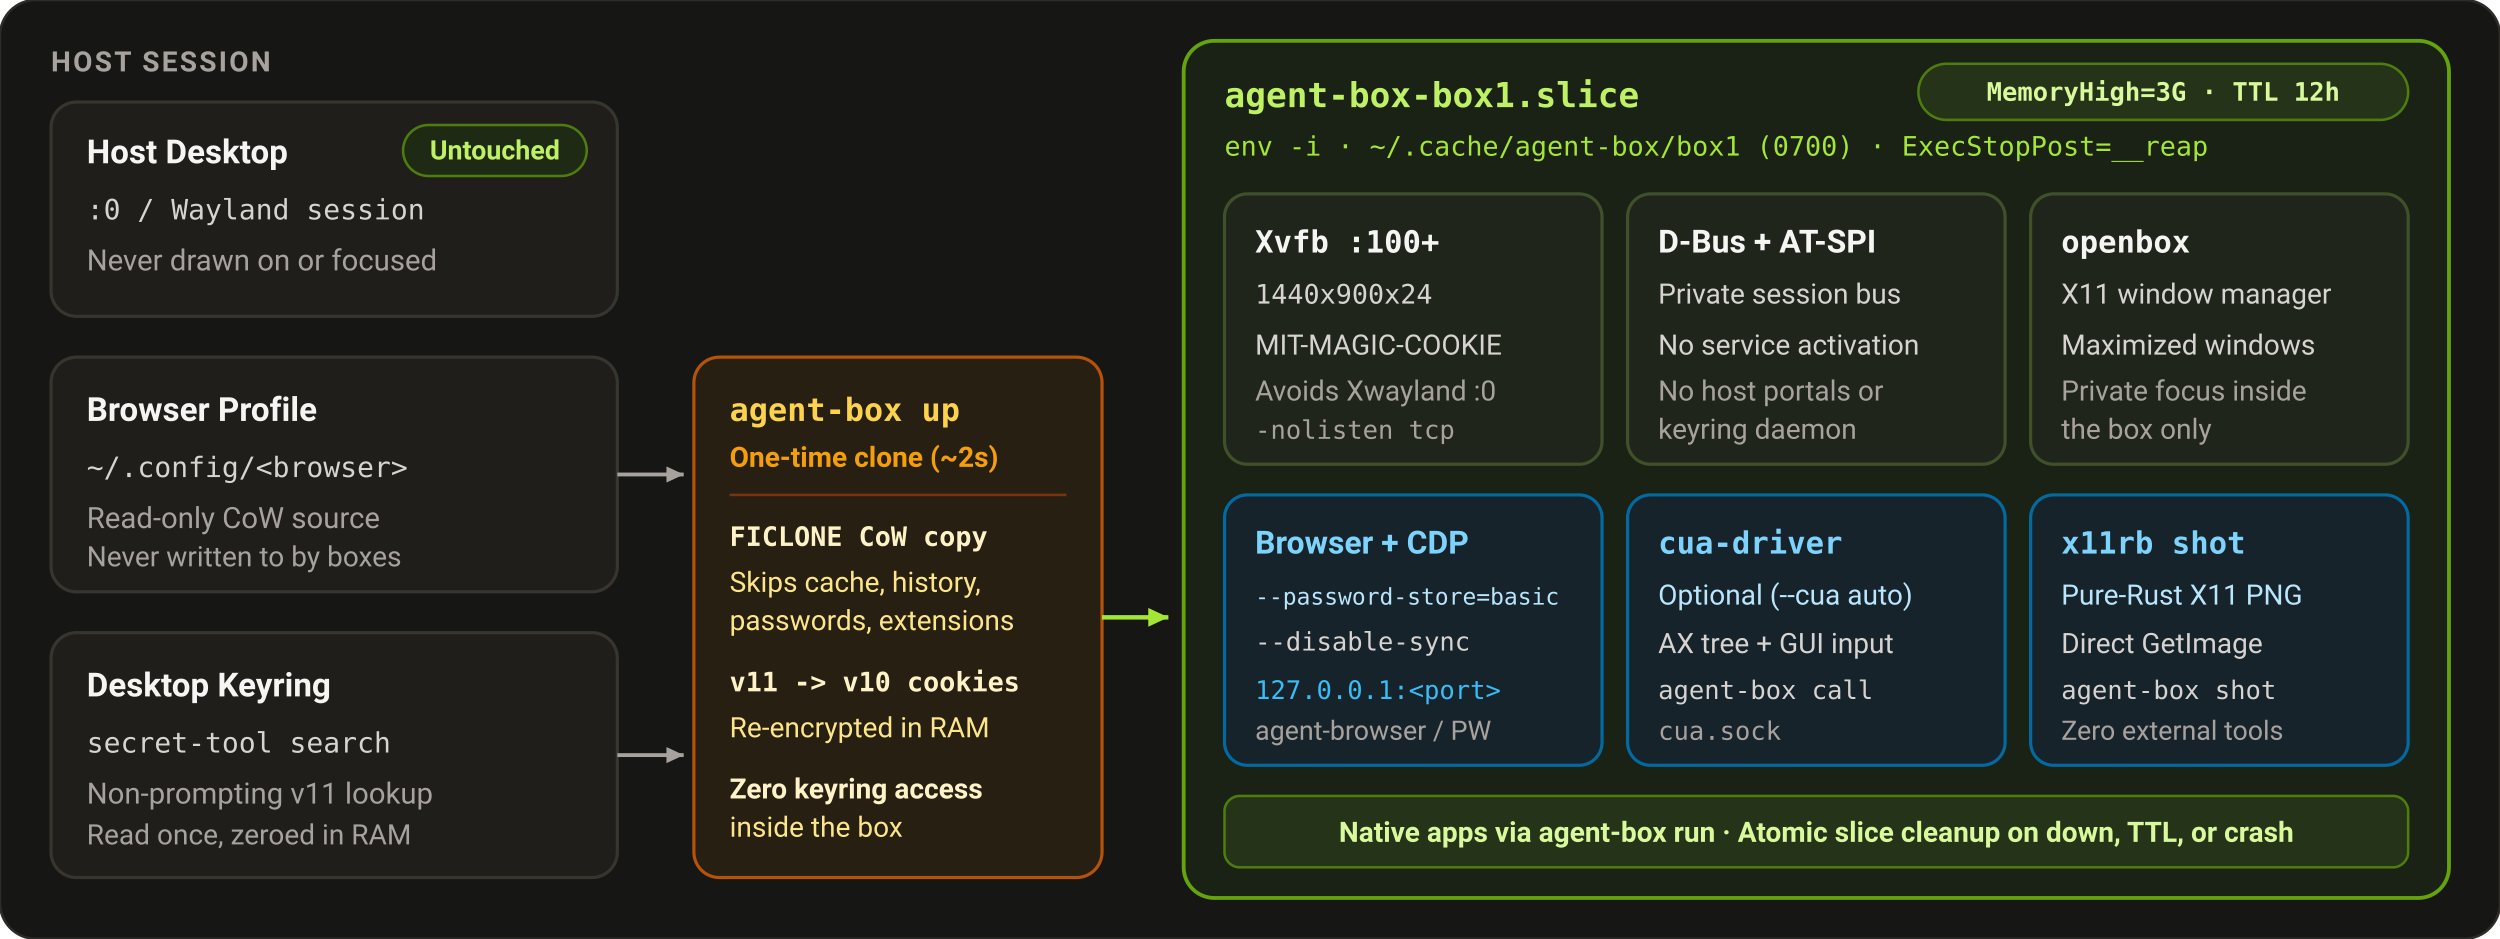
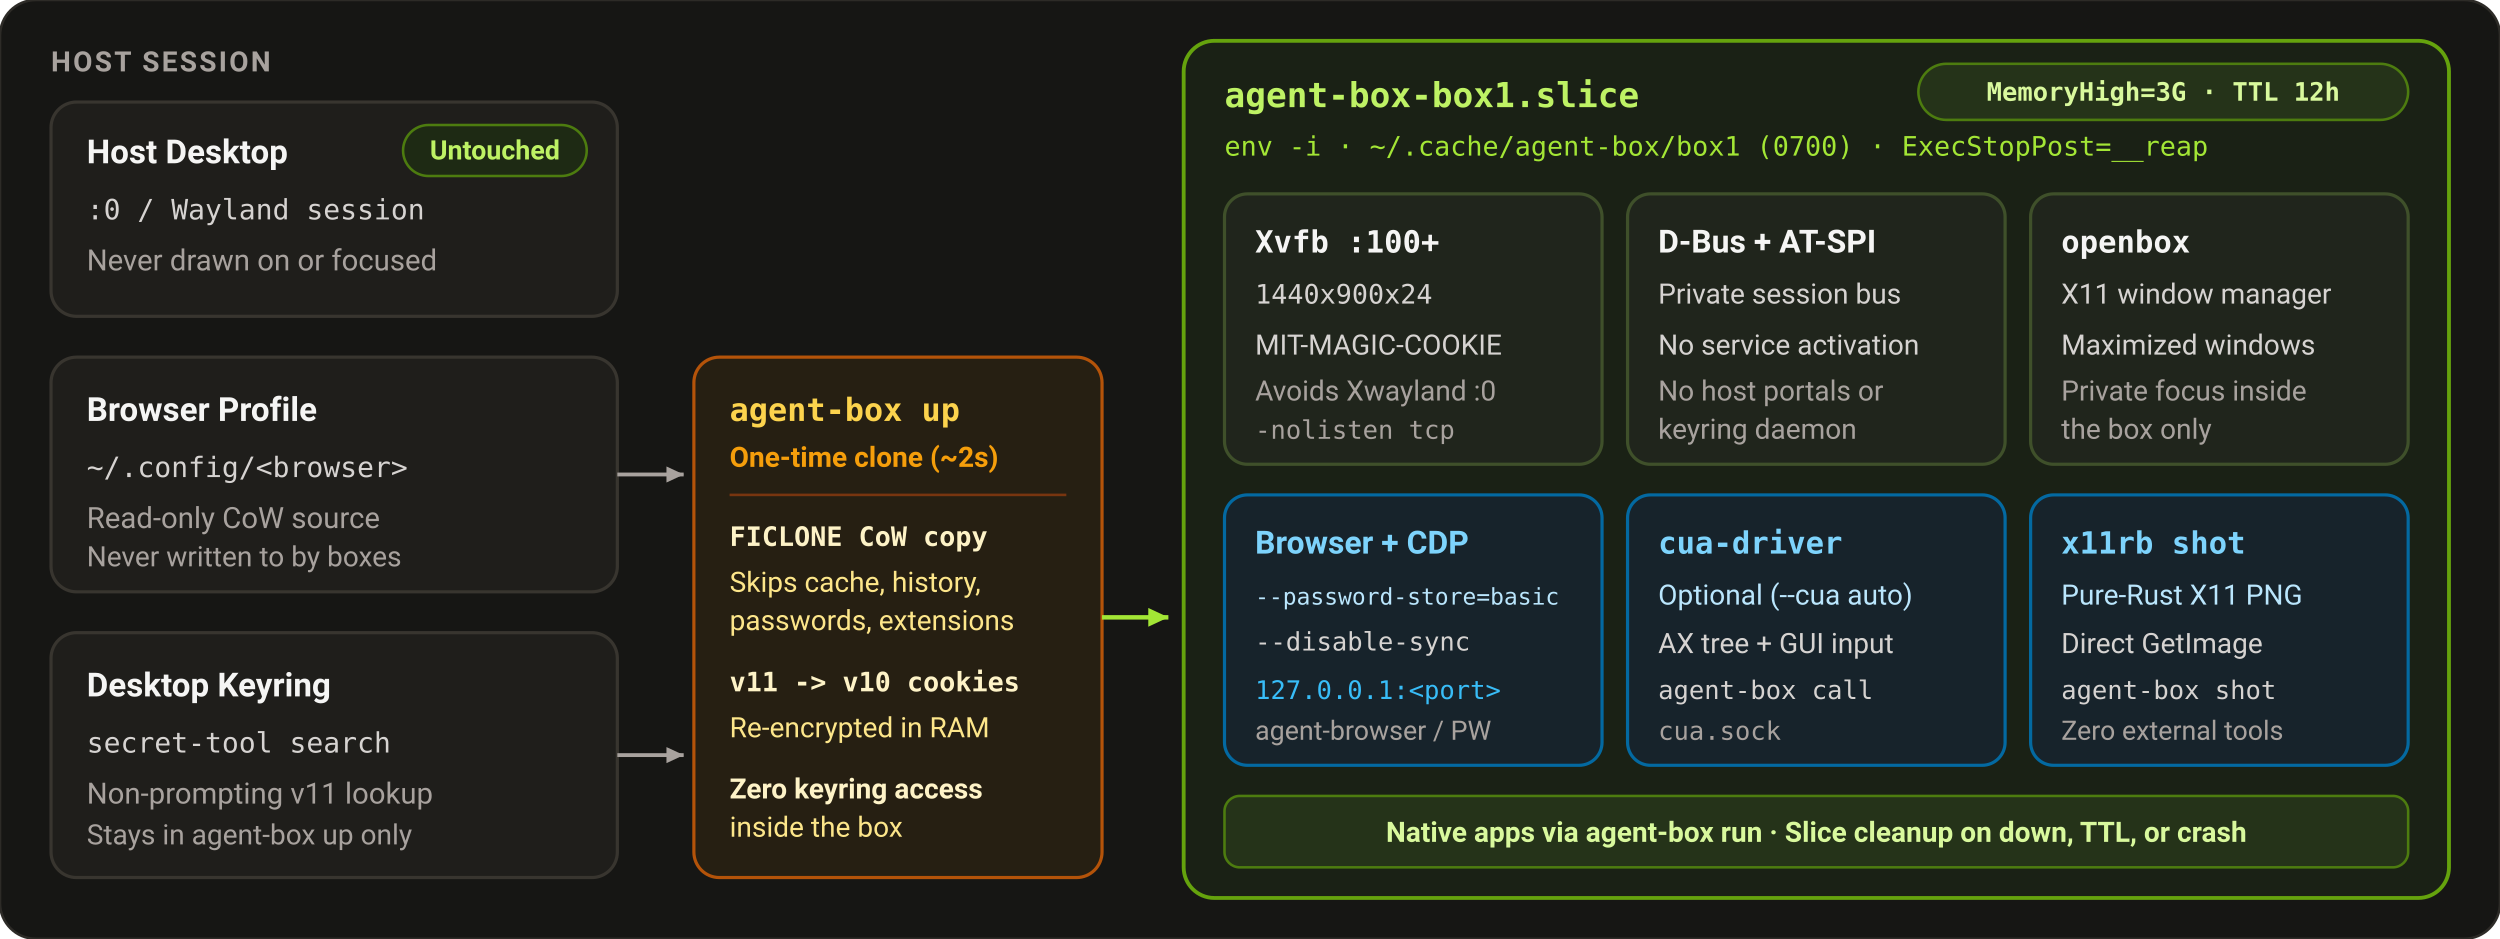
<svg xmlns="http://www.w3.org/2000/svg" viewBox="0 0 980 368" width="980" height="368" role="img" aria-label="agent-box architecture: host session stays untouched while agent-box up clones the browser profile via FICLONE and re-encrypts cookies into an isolated systemd slice">
  <defs>
    <style>
      .sans { font-family: ui-sans-serif, system-ui, -apple-system, 'Segoe UI', Roboto, Helvetica, Arial, sans-serif; }
      .mono { font-family: ui-monospace, SFMono-Regular, Menlo, Monaco, Consolas, monospace; }
    </style>
    <marker id="arrow" viewBox="0 0 10 10" refX="8.5" refY="5" markerWidth="6" markerHeight="6" orient="auto-start-reverse">
      <path d="M 1 1.5 L 8.5 5 L 1 8.5 z" fill="#a8a29e" />
    </marker>
    <marker id="arrow-olive" viewBox="0 0 10 10" refX="8.5" refY="5" markerWidth="6" markerHeight="6" orient="auto-start-reverse">
      <path d="M 1 1.5 L 8.5 5 L 1 8.5 z" fill="#a3e635" />
    </marker>
  </defs>
  <rect x="0" y="0" width="980" height="368" rx="14" fill="#161614" stroke="#2d2b27" stroke-width="1" />
  <text x="20" y="28" class="sans" font-size="11" font-weight="700" letter-spacing="0.08em" fill="#a8a29e">HOST SESSION</text>
  <rect x="20" y="40" width="222" height="84" rx="10" fill="#1f1e1b" stroke="#38352f" stroke-width="1.25" />
  <text x="34" y="64" class="sans" font-size="13" font-weight="700" fill="#f5f5f4">Host Desktop</text>
  <rect x="158" y="49" width="72" height="20" rx="10" fill="#1e2a14" stroke="#4d7c0f" stroke-width="1" />
  <text x="194" y="62.5" text-anchor="middle" class="sans" font-size="10.5" font-weight="600" fill="#bef264">Untouched</text>
  <text x="34" y="86" class="mono" font-size="11" fill="#d6d3d1">:0 / Wayland session</text>
  <text x="34" y="106" class="sans" font-size="11.5" fill="#a8a29e">Never drawn on or focused</text>
  <rect x="20" y="140" width="222" height="92" rx="10" fill="#1f1e1b" stroke="#38352f" stroke-width="1.25" />
  <text x="34" y="165" class="sans" font-size="13" font-weight="700" fill="#f5f5f4">Browser Profile</text>
  <text x="34" y="187" class="mono" font-size="11" fill="#d6d3d1">~/.config/&lt;browser&gt;</text>
  <text x="34" y="207" class="sans" font-size="11.5" fill="#a8a29e">Read-only CoW source</text>
  <text x="34" y="222" class="sans" font-size="11" fill="#a8a29e">Never written to by boxes</text>
  <rect x="20" y="248" width="222" height="96" rx="10" fill="#1f1e1b" stroke="#38352f" stroke-width="1.25" />
  <text x="34" y="273" class="sans" font-size="13" font-weight="700" fill="#f5f5f4">Desktop Keyring</text>
  <text x="34" y="295" class="mono" font-size="11" fill="#d6d3d1">secret-tool search</text>
  <text x="34" y="315" class="sans" font-size="11.5" fill="#a8a29e">Non-prompting v11 lookup</text>
-   <text x="34" y="331" class="sans" font-size="11" fill="#a8a29e">Read once, zeroed in RAM</text>
+   <text x="34" y="331" class="sans" font-size="11" fill="#a8a29e">Stays in agent-box up only</text>
  <path d="M 242 186 L 268 186" stroke="#a8a29e" stroke-width="1.5" fill="none" marker-end="url(#arrow)" />
  <path d="M 242 296 L 268 296" stroke="#a8a29e" stroke-width="1.5" fill="none" marker-end="url(#arrow)" />
  <rect x="272" y="140" width="160" height="204" rx="10" fill="#261f12" stroke="#b45309" stroke-width="1.25" />
  <text x="286" y="165" class="mono" font-size="12.5" font-weight="700" fill="#fcd34d">agent-box up</text>
  <text x="286" y="183" class="sans" font-size="11" font-weight="600" fill="#f59e0b">One-time clone (~2s)</text>
  <line x1="286" y1="194" x2="418" y2="194" stroke="#78350f" stroke-width="1" />
  <text x="286" y="214" class="mono" font-size="10.5" font-weight="600" fill="#fef3c7">FICLONE CoW copy</text>
  <text x="286" y="232" class="sans" font-size="11" fill="#fde68a">Skips cache, history,</text>
  <text x="286" y="247" class="sans" font-size="11" fill="#fde68a">passwords, extensions</text>
  <text x="286" y="271" class="mono" font-size="10.5" font-weight="600" fill="#fef3c7">v11 -&gt; v10 cookies</text>
  <text x="286" y="289" class="sans" font-size="11" fill="#fde68a">Re-encrypted in RAM</text>
  <text x="286" y="313" class="sans" font-size="11" font-weight="600" fill="#fef3c7">Zero keyring access</text>
  <text x="286" y="328" class="sans" font-size="11" fill="#fde68a">inside the box</text>
  <path d="M 432 242 L 458 242" stroke="#a3e635" stroke-width="1.75" fill="none" marker-end="url(#arrow-olive)" />
  <rect x="464" y="16" width="496" height="336" rx="12" fill="#1a2115" stroke="#65a30d" stroke-width="1.5" />
  <text x="480" y="42" class="mono" font-size="13.5" font-weight="700" fill="#bef264">agent-box-box1.slice</text>
  <rect x="752" y="25" width="192" height="22" rx="11" fill="#253319" stroke="#4d7c0f" stroke-width="1" />
  <text x="848" y="39.5" text-anchor="middle" class="mono" font-size="10" font-weight="600" fill="#d9f99d">MemoryHigh=3G · TTL 12h</text>
  <text x="480" y="61" class="mono" font-size="10.5" fill="#a3e635">env -i · ~/.cache/agent-box/box1 (0700) · ExecStopPost=__reap</text>
  <rect x="480" y="76" width="148" height="106" rx="9" fill="#20251c" stroke="#3f502a" stroke-width="1.25" />
  <text x="492" y="99" class="mono" font-size="12" font-weight="700" fill="#f5f5f4">Xvfb :100+</text>
  <text x="492" y="119" class="mono" font-size="10.5" fill="#d6d3d1">1440x900x24</text>
  <text x="492" y="139" class="sans" font-size="11" fill="#d6d3d1">MIT-MAGIC-COOKIE</text>
  <text x="492" y="157" class="sans" font-size="11" fill="#a8a29e">Avoids Xwayland :0</text>
  <text x="492" y="172" class="mono" font-size="10" fill="#a8a29e">-nolisten tcp</text>
  <rect x="638" y="76" width="148" height="106" rx="9" fill="#20251c" stroke="#3f502a" stroke-width="1.25" />
  <text x="650" y="99" class="sans" font-size="12.5" font-weight="700" fill="#f5f5f4">D-Bus + AT-SPI</text>
  <text x="650" y="119" class="sans" font-size="11" fill="#d6d3d1">Private session bus</text>
  <text x="650" y="139" class="sans" font-size="11" fill="#d6d3d1">No service activation</text>
  <text x="650" y="157" class="sans" font-size="11" fill="#a8a29e">No host portals or</text>
  <text x="650" y="172" class="sans" font-size="11" fill="#a8a29e">keyring daemon</text>
  <rect x="796" y="76" width="148" height="106" rx="9" fill="#20251c" stroke="#3f502a" stroke-width="1.25" />
  <text x="808" y="99" class="mono" font-size="12" font-weight="700" fill="#f5f5f4">openbox</text>
  <text x="808" y="119" class="sans" font-size="11" fill="#d6d3d1">X11 window manager</text>
  <text x="808" y="139" class="sans" font-size="11" fill="#d6d3d1">Maximized windows</text>
  <text x="808" y="157" class="sans" font-size="11" fill="#a8a29e">Private focus inside</text>
  <text x="808" y="172" class="sans" font-size="11" fill="#a8a29e">the box only</text>
  <rect x="480" y="194" width="148" height="106" rx="9" fill="#17232b" stroke="#0369a1" stroke-width="1.25" />
  <text x="492" y="217" class="sans" font-size="12.5" font-weight="700" fill="#7dd3fc">Browser + CDP</text>
  <text x="492" y="237" class="mono" font-size="9" fill="#bae6fd">--password-store=basic</text>
  <text x="492" y="255" class="mono" font-size="10" fill="#d6d3d1">--disable-sync</text>
  <text x="492" y="274" class="mono" font-size="10" fill="#38bdf8">127.0.0.1:&lt;port&gt;</text>
  <text x="492" y="290" class="sans" font-size="10.5" fill="#a8a29e">agent-browser / PW</text>
  <rect x="638" y="194" width="148" height="106" rx="9" fill="#17232b" stroke="#0369a1" stroke-width="1.25" />
  <text x="650" y="217" class="mono" font-size="12" font-weight="700" fill="#7dd3fc">cua-driver</text>
  <text x="650" y="237" class="sans" font-size="11" fill="#bae6fd">Optional (--cua auto)</text>
  <text x="650" y="256" class="sans" font-size="11" fill="#d6d3d1">AX tree + GUI input</text>
  <text x="650" y="274" class="mono" font-size="10" fill="#d6d3d1">agent-box call</text>
  <text x="650" y="290" class="mono" font-size="10" fill="#a8a29e">cua.sock</text>
  <rect x="796" y="194" width="148" height="106" rx="9" fill="#17232b" stroke="#0369a1" stroke-width="1.25" />
  <text x="808" y="217" class="mono" font-size="12" font-weight="700" fill="#7dd3fc">x11rb shot</text>
  <text x="808" y="237" class="sans" font-size="11" fill="#bae6fd">Pure-Rust X11 PNG</text>
  <text x="808" y="256" class="sans" font-size="11" fill="#d6d3d1">Direct GetImage</text>
  <text x="808" y="274" class="mono" font-size="10" fill="#d6d3d1">agent-box shot</text>
  <text x="808" y="290" class="sans" font-size="10.5" fill="#a8a29e">Zero external tools</text>
  <rect x="480" y="312" width="464" height="28" rx="6" fill="#253319" stroke="#4d7c0f" stroke-width="1" />
-   <text x="712" y="330" text-anchor="middle" class="sans" font-size="11" font-weight="600" fill="#d9f99d">Native apps via agent-box run · Atomic slice cleanup on down, TTL, or crash</text>
+   <text x="712" y="330" text-anchor="middle" class="sans" font-size="11" font-weight="600" fill="#d9f99d">Native apps via agent-box run · Slice cleanup on down, TTL, or crash</text>
</svg>
